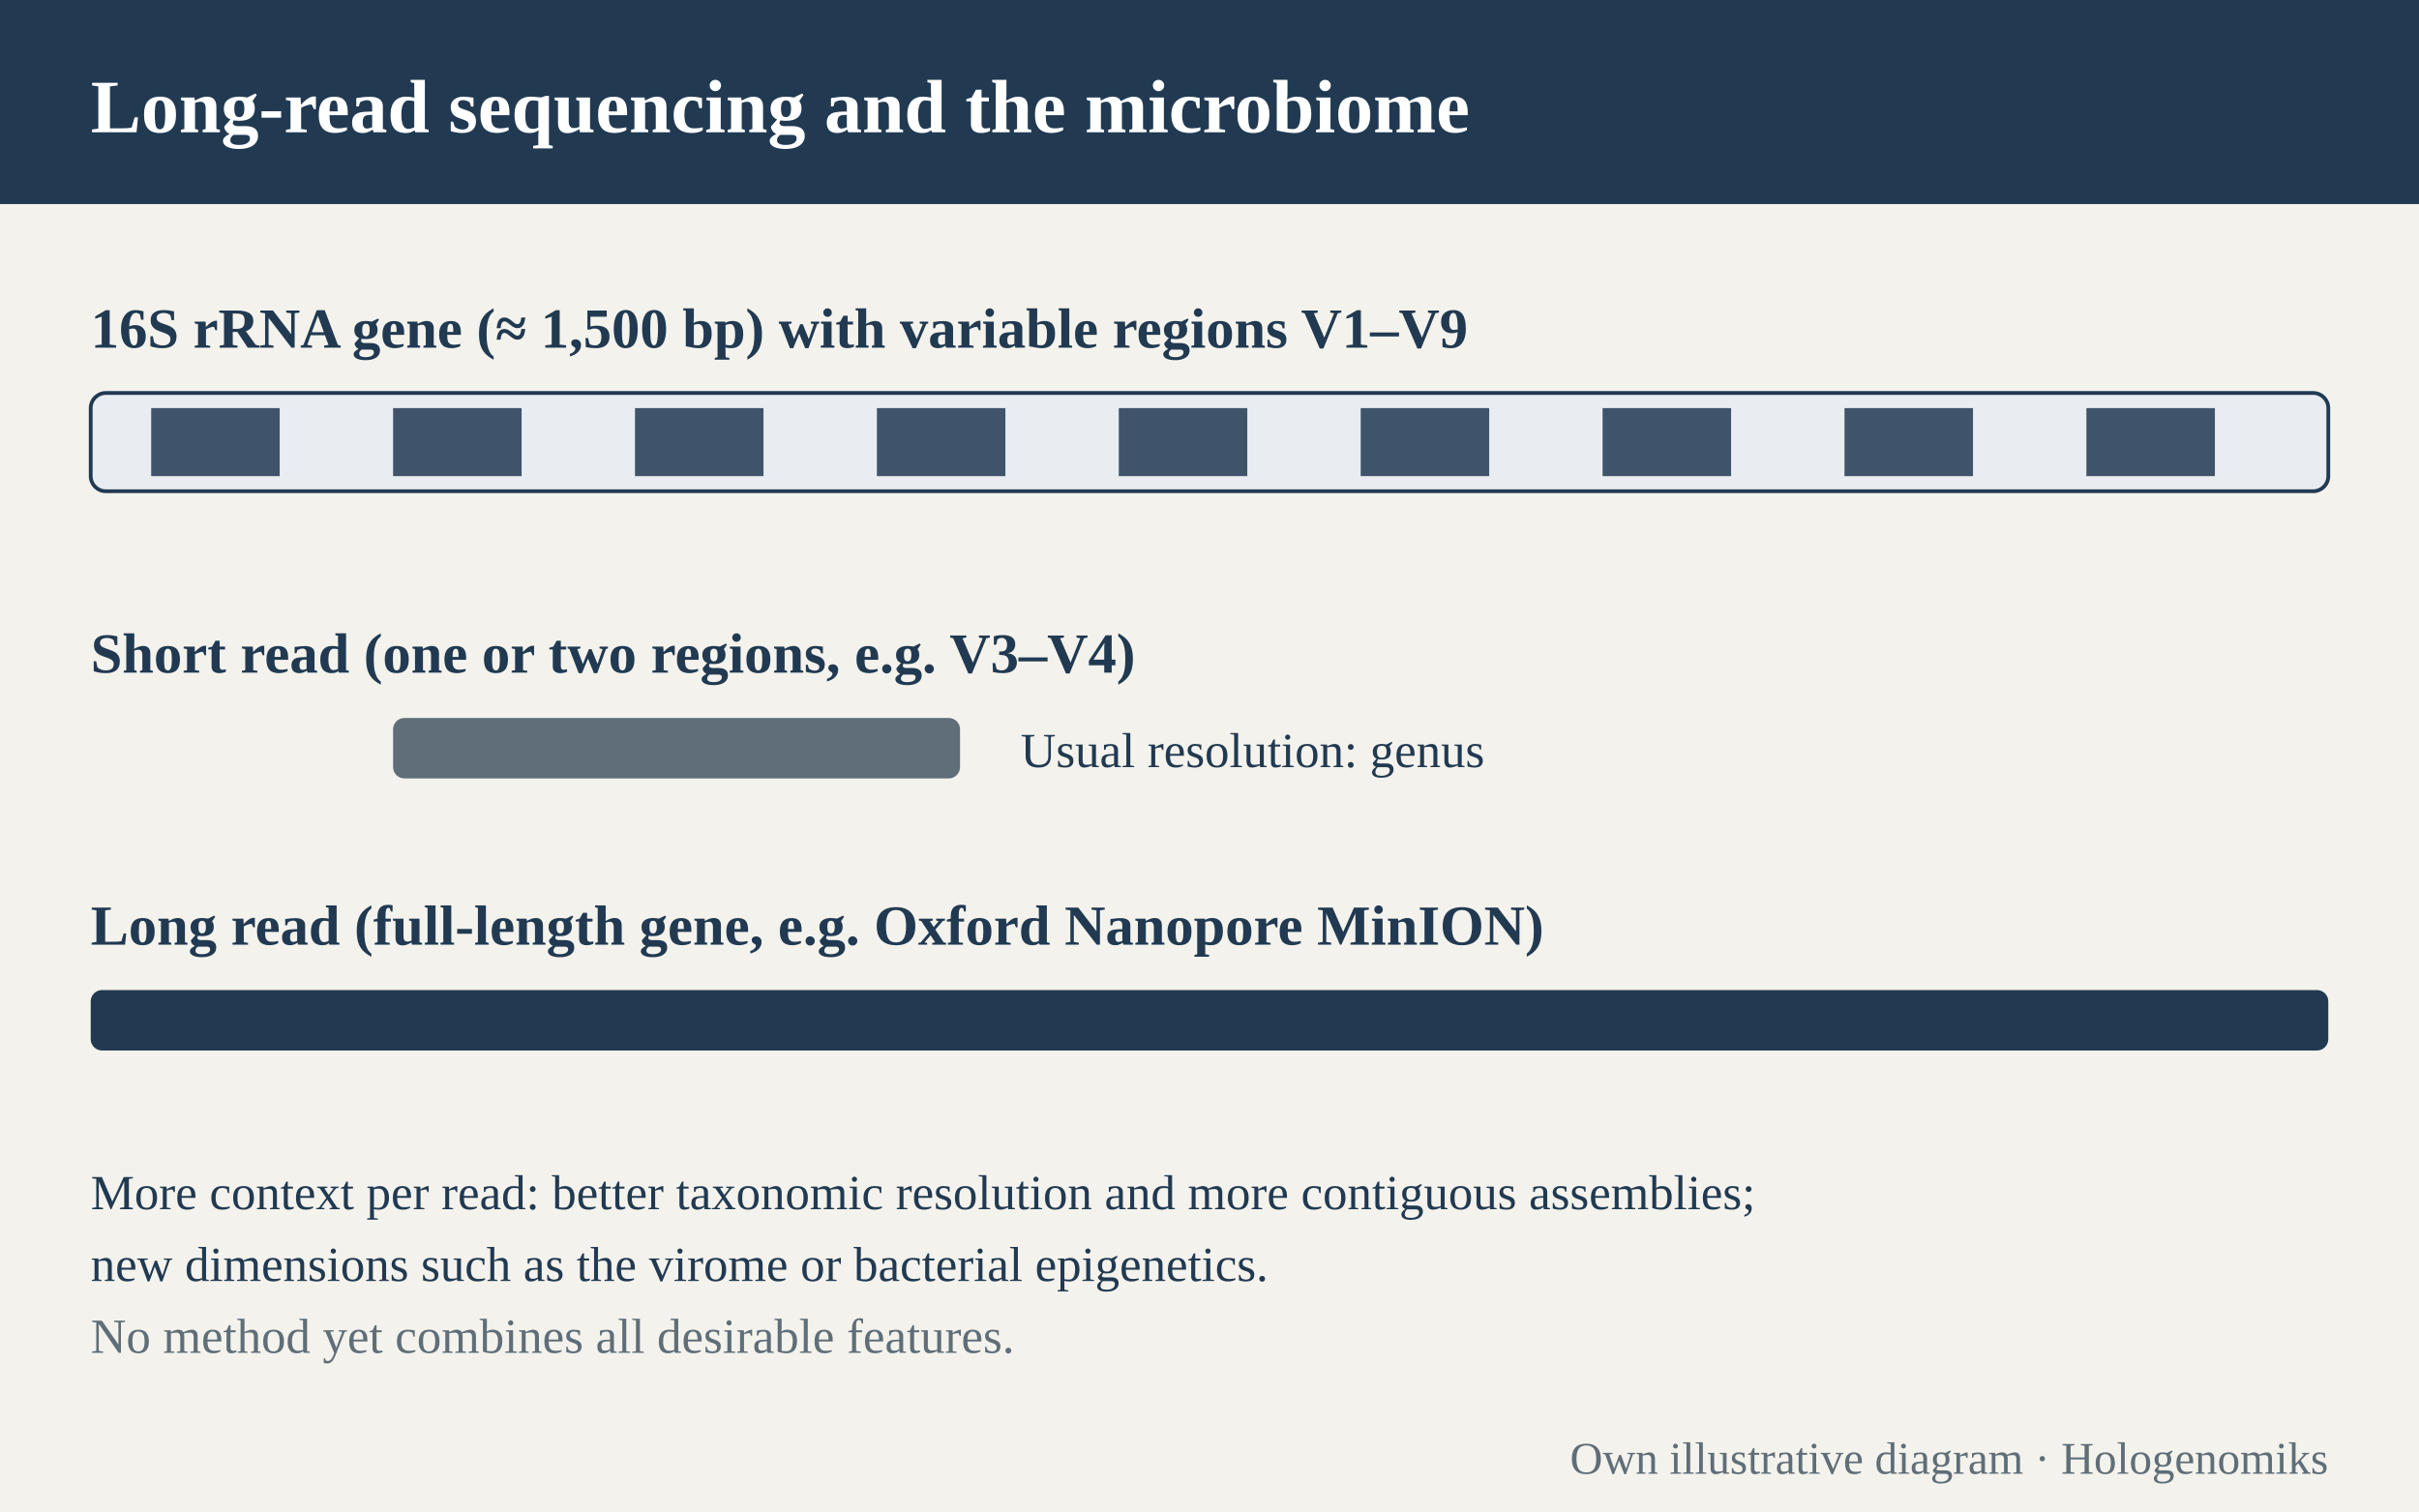
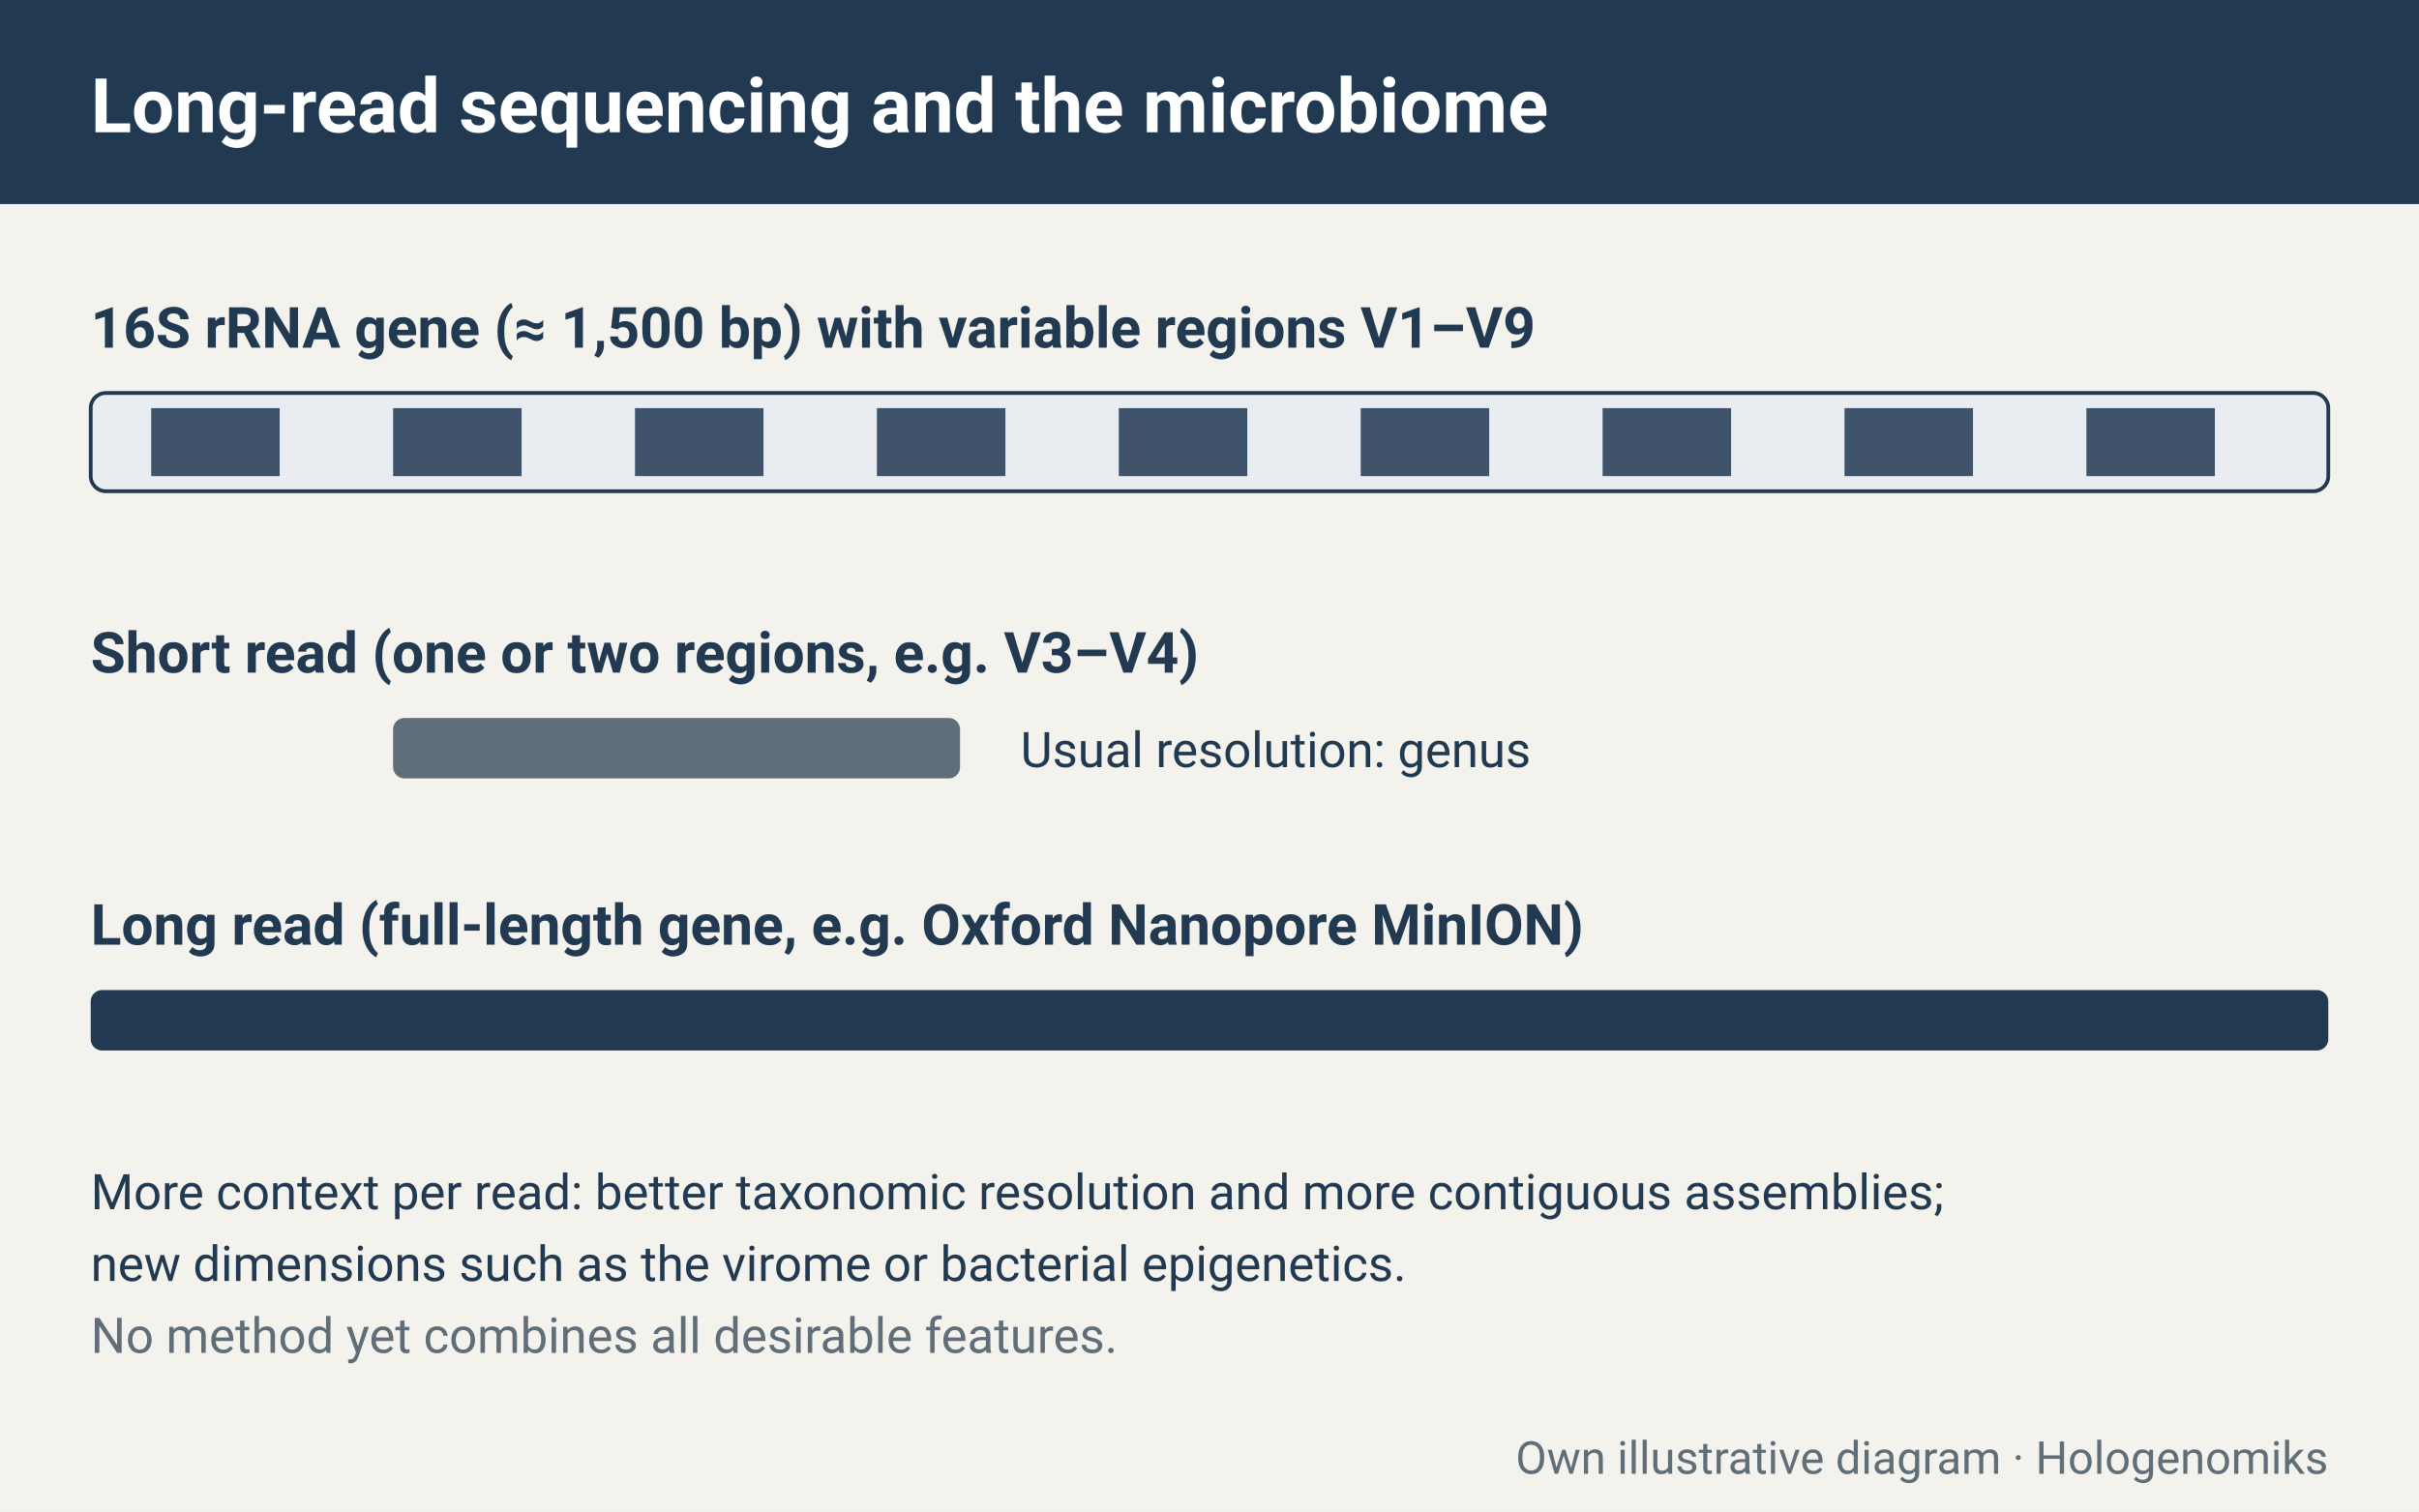
- <svg xmlns="http://www.w3.org/2000/svg" viewBox="0 0 640 400" font-family="Source Sans 3, Segoe UI, Arial, sans-serif" role="img" aria-labelledby="t">
+ <svg xmlns="http://www.w3.org/2000/svg" viewBox="0 0 640 400" font-family="'Source Sans 3', 'Segoe UI', Roboto, Helvetica, Arial, sans-serif" role="img" aria-labelledby="t">
  <rect width="640" height="400" fill="#F4F2EC" />
  <rect width="640" height="54" fill="#213A52" />
  <text x="24" y="35" fill="#fff" font-size="20" font-weight="700">Long-read sequencing and the microbiome</text>
  <defs>
    <marker id="f" viewBox="0 0 10 10" refX="9" refY="5" markerWidth="7" markerHeight="7" orient="auto">
      <path d="M0 0L10 5L0 10z" fill="#213A52" />
    </marker>
  </defs>
  <text x="24" y="92" font-size="15" font-weight="700" fill="#213A52" text-anchor="start">16S rRNA gene (≈ 1,500 bp) with variable regions V1–V9</text>
  <rect x="24" y="104" width="592" height="26" rx="4" fill="#E9EDF1" stroke="#213A52" />
  <rect x="40" y="108" width="34" height="18" fill="#213A52" opacity=".85" />
  <rect x="104" y="108" width="34" height="18" fill="#213A52" opacity=".85" />
  <rect x="168" y="108" width="34" height="18" fill="#213A52" opacity=".85" />
  <rect x="232" y="108" width="34" height="18" fill="#213A52" opacity=".85" />
  <rect x="296" y="108" width="34" height="18" fill="#213A52" opacity=".85" />
  <rect x="360" y="108" width="34" height="18" fill="#213A52" opacity=".85" />
  <rect x="424" y="108" width="34" height="18" fill="#213A52" opacity=".85" />
  <rect x="488" y="108" width="34" height="18" fill="#213A52" opacity=".85" />
  <rect x="552" y="108" width="34" height="18" fill="#213A52" opacity=".85" />
  <text x="24" y="178" font-size="15" font-weight="700" fill="#213A52" text-anchor="start">Short read (one or two regions, e.g. V3–V4)</text>
  <rect x="104" y="190" width="150" height="16" rx="3" fill="#5F6E78" />
  <text x="270" y="203" font-size="13" font-weight="400" fill="#213A52" text-anchor="start">Usual resolution: genus</text>
  <text x="24" y="250" font-size="15" font-weight="700" fill="#213A52" text-anchor="start">Long read (full-length gene, e.g. Oxford Nanopore MinION)</text>
  <rect x="24" y="262" width="592" height="16" rx="3" fill="#213A52" />
  <rect x="24" y="281" width="592" height="4" fill="#F4F2EC" />
  <text x="24" y="320" font-size="13" font-weight="400" fill="#213A52" text-anchor="start">More context per read: better taxonomic resolution and more contiguous assemblies;</text>
  <text x="24" y="339" font-size="13" font-weight="400" fill="#213A52" text-anchor="start">new dimensions such as the virome or bacterial epigenetics.</text>
  <text x="24" y="358" font-size="13" font-weight="400" fill="#5F6E78" text-anchor="start">No method yet combines all desirable features.</text>
  <text x="616" y="390" text-anchor="end" fill="#5F6E78" font-size="12">Own illustrative diagram · Hologenomiks</text>
</svg>
